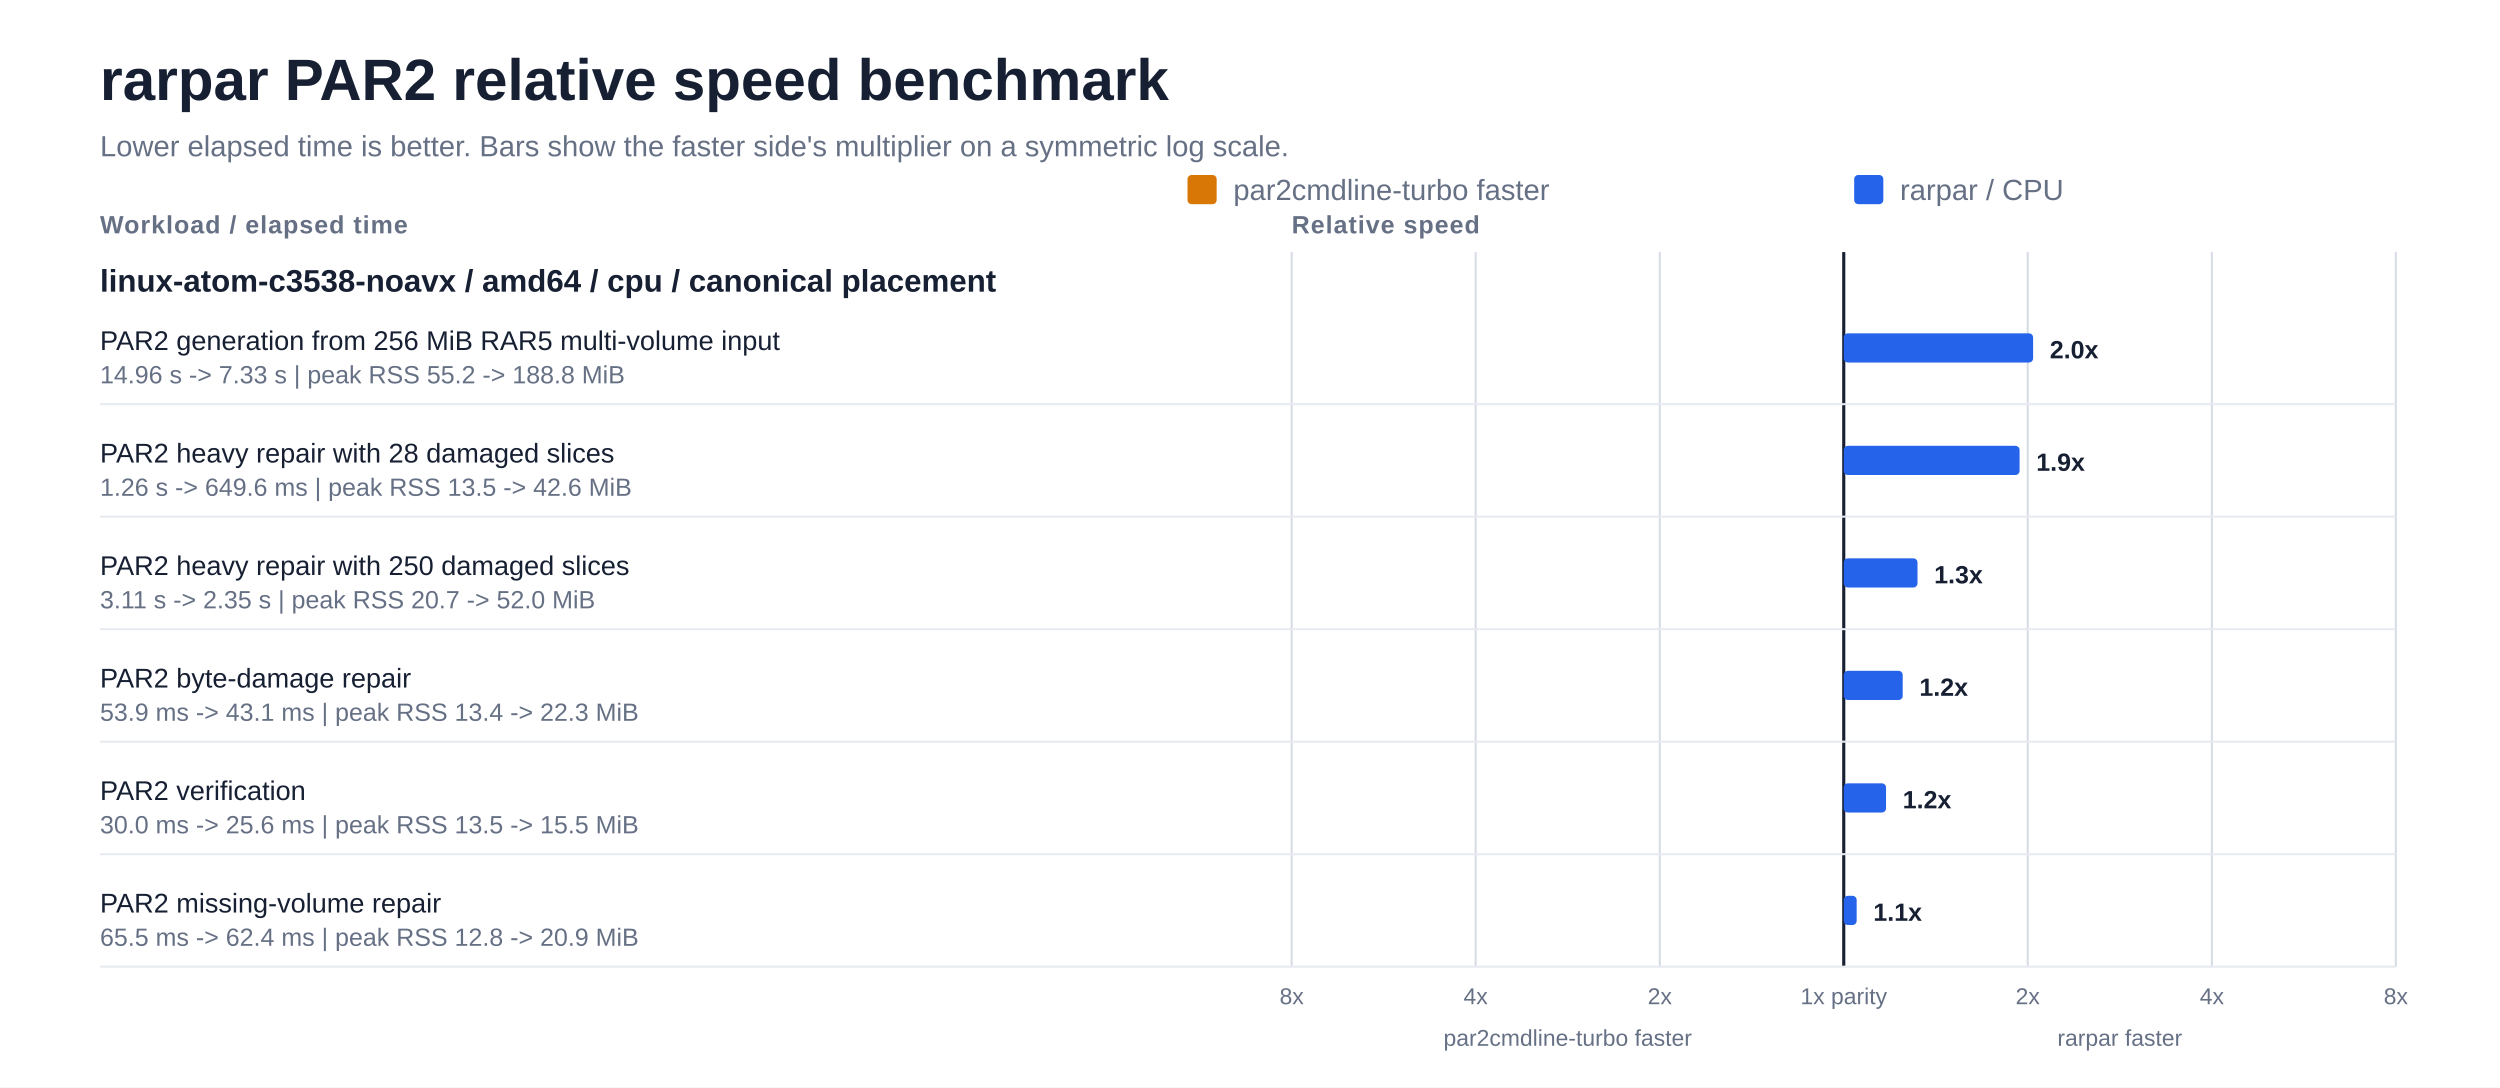
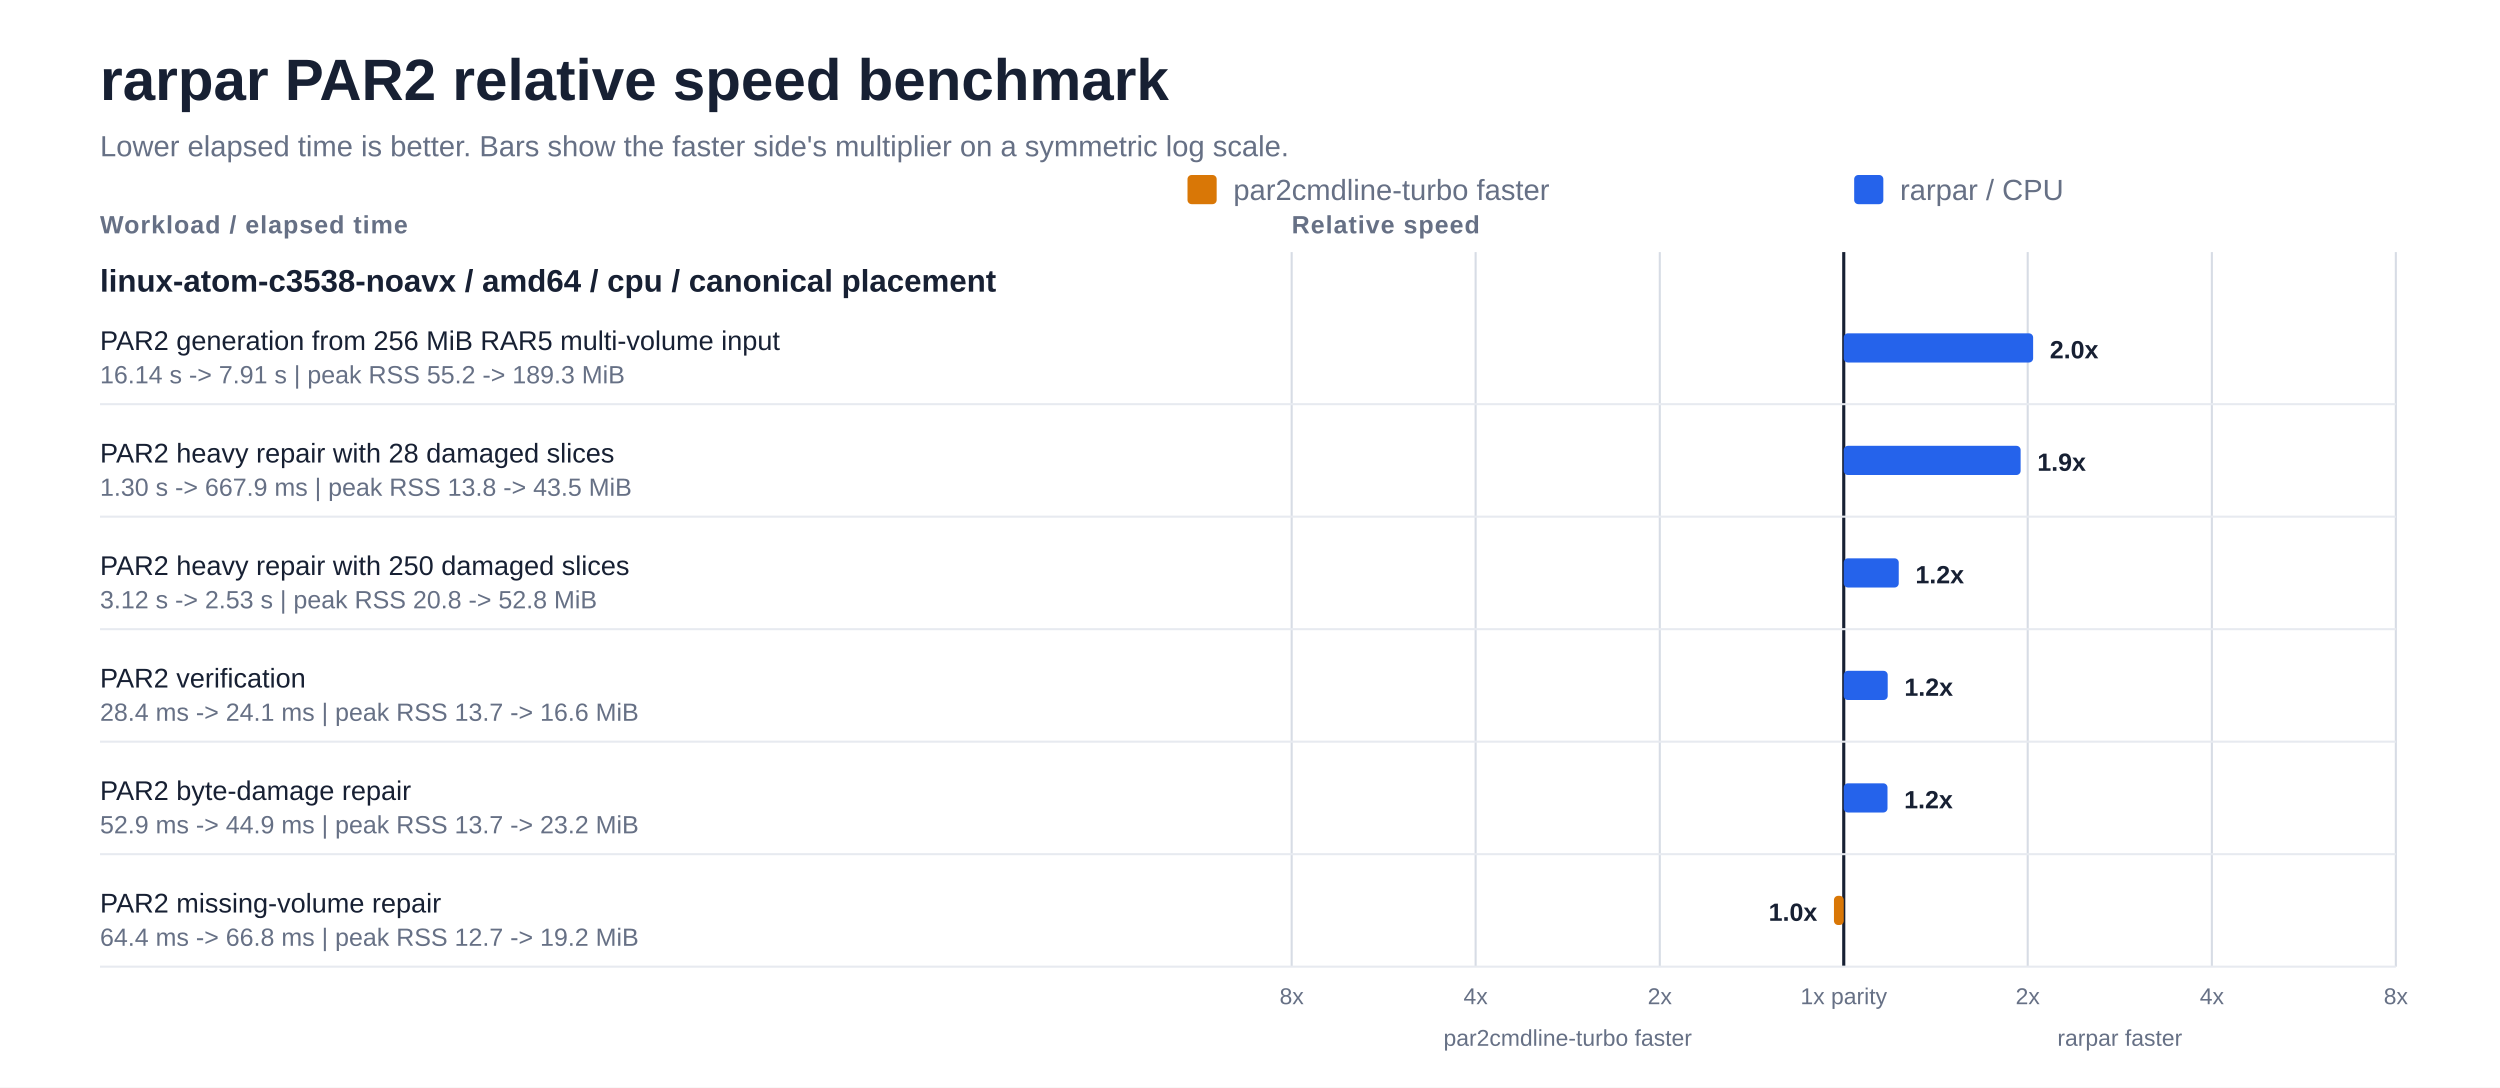
<svg xmlns="http://www.w3.org/2000/svg" width="1200" height="522" viewBox="0 0 1200 522" role="img" aria-labelledby="title desc">
  <style>
    .bg { fill: #ffffff; } text { font-family: Arial, sans-serif; fill: #172033; }
    .title { font-size: 28px; font-weight: 600; } .subtitle { font-size: 14px; fill: #667085; }
    .column { font-size: 12px; font-weight: 600; fill: #667085; letter-spacing: .04em; text-transform: uppercase; }
    .machine { font-size: 15px; font-weight: 600; } .workload { font-size: 13px; font-weight: 500; }
    .timing { font-size: 12px; fill: #667085; } .tick { font-size: 11px; fill: #667085; } .ratio { font-size: 12px; font-weight: 600; }
    .grid { stroke: #d7dce5; stroke-width: 1; } .parity { stroke: #172033; stroke-width: 1.5; } .rule { stroke: #e7eaf0; stroke-width: 1; }
    .cpu { fill: #2563eb; } .gpu { fill: #7c3aed; } .slower { fill: #d97706; }
    @media (prefers-color-scheme: dark) { .bg { fill: #0d1117; } text { fill: #e6edf3; } .subtitle, .column, .timing, .tick { fill: #9ca7b5; } .grid { stroke: #30363d; } .parity { stroke: #e6edf3; } .rule { stroke: #21262d; } .cpu { fill: #58a6ff; } .gpu { fill: #bc8cff; } .slower { fill: #f2a65a; } }
  </style>
  <rect class="bg" width="1200" height="522" />
  <text class="title" x="48" y="48">rarpar PAR2 relative speed benchmark</text>
  <text class="subtitle" x="48" y="75">Lower elapsed time is better. Bars show the faster side's multiplier on a symmetric log scale.</text>
  <g aria-label="Legend">
    <rect class="slower" x="570" y="84" width="14" height="14" rx="2" />
    <text class="subtitle" x="592" y="96">par2cmdline-turbo faster</text>
    <rect class="cpu" x="890" y="84" width="14" height="14" rx="2" />
    <text class="subtitle" x="912" y="96">rarpar / CPU</text>
  </g>
  <text class="column" x="48" y="112">Workload / elapsed time</text>
  <text class="column" x="620" y="112">Relative speed</text>
  <g aria-label="Relative speed axis">
    <line class="grid" x1="620.0" y1="121" x2="620.0" y2="464" />
    <text class="tick" x="620.0" y="482" text-anchor="middle">8x</text>
    <line class="grid" x1="708.3" y1="121" x2="708.3" y2="464" />
    <text class="tick" x="708.3" y="482" text-anchor="middle">4x</text>
    <line class="grid" x1="796.7" y1="121" x2="796.7" y2="464" />
    <text class="tick" x="796.7" y="482" text-anchor="middle">2x</text>
    <line class="parity" x1="885.0" y1="121" x2="885.0" y2="464" />
    <text class="tick" x="885.0" y="482" text-anchor="middle">1x parity</text>
    <line class="grid" x1="973.3" y1="121" x2="973.3" y2="464" />
    <text class="tick" x="973.3" y="482" text-anchor="middle">2x</text>
    <line class="grid" x1="1061.7" y1="121" x2="1061.7" y2="464" />
    <text class="tick" x="1061.7" y="482" text-anchor="middle">4x</text>
    <line class="grid" x1="1150.0" y1="121" x2="1150.0" y2="464" />
    <text class="tick" x="1150.0" y="482" text-anchor="middle">8x</text>
    <text class="tick" x="752.5" y="502" text-anchor="middle">par2cmdline-turbo faster</text>
    <text class="tick" x="1017.5" y="502" text-anchor="middle">rarpar faster</text>
  </g>
  <g aria-label="PAR2 benchmarks">
    <text class="machine" x="48" y="140">linux-atom-c3538-noavx / amd64 / cpu / canonical placement</text>
    <text class="workload" x="48" y="168">PAR2 generation from 256 MiB RAR5 multi-volume input</text>
-     <text class="timing" x="48" y="184">14.96 s -&gt; 7.33 s  |  peak RSS 55.2 -&gt; 188.8 MiB</text>
+     <text class="timing" x="48" y="184">16.14 s -&gt; 7.91 s  |  peak RSS 55.2 -&gt; 189.3 MiB</text>
    <rect class="cpu" x="885.0" y="160" width="90.9" height="14" rx="2" />
    <text class="ratio" x="983.9" y="172">2.0x</text>
    <line class="rule" x1="48" y1="194" x2="1150" y2="194" />
    <text class="workload" x="48" y="222">PAR2 heavy repair with 28 damaged slices</text>
-     <text class="timing" x="48" y="238">1.26 s -&gt; 649.6 ms  |  peak RSS 13.5 -&gt; 42.6 MiB</text>
-     <rect class="cpu" x="885.0" y="214" width="84.4" height="14" rx="2" />
-     <text class="ratio" x="977.4" y="226">1.9x</text>
+     <text class="timing" x="48" y="238">1.30 s -&gt; 667.9 ms  |  peak RSS 13.8 -&gt; 43.5 MiB</text>
+     <rect class="cpu" x="885.0" y="214" width="84.9" height="14" rx="2" />
+     <text class="ratio" x="977.9" y="226">1.9x</text>
    <line class="rule" x1="48" y1="248" x2="1150" y2="248" />
    <text class="workload" x="48" y="276">PAR2 heavy repair with 250 damaged slices</text>
-     <text class="timing" x="48" y="292">3.11 s -&gt; 2.35 s  |  peak RSS 20.7 -&gt; 52.0 MiB</text>
-     <rect class="cpu" x="885.0" y="268" width="35.4" height="14" rx="2" />
-     <text class="ratio" x="928.4" y="280">1.3x</text>
+     <text class="timing" x="48" y="292">3.12 s -&gt; 2.53 s  |  peak RSS 20.8 -&gt; 52.8 MiB</text>
+     <rect class="cpu" x="885.0" y="268" width="26.4" height="14" rx="2" />
+     <text class="ratio" x="919.4" y="280">1.2x</text>
    <line class="rule" x1="48" y1="302" x2="1150" y2="302" />
-     <text class="workload" x="48" y="330">PAR2 byte-damage repair</text>
-     <text class="timing" x="48" y="346">53.9 ms -&gt; 43.1 ms  |  peak RSS 13.4 -&gt; 22.3 MiB</text>
-     <rect class="cpu" x="885.0" y="322" width="28.3" height="14" rx="2" />
-     <text class="ratio" x="921.3" y="334">1.2x</text>
+     <text class="workload" x="48" y="330">PAR2 verification</text>
+     <text class="timing" x="48" y="346">28.4 ms -&gt; 24.1 ms  |  peak RSS 13.7 -&gt; 16.6 MiB</text>
+     <rect class="cpu" x="885.0" y="322" width="21.1" height="14" rx="2" />
+     <text class="ratio" x="914.1" y="334">1.2x</text>
    <line class="rule" x1="48" y1="356" x2="1150" y2="356" />
-     <text class="workload" x="48" y="384">PAR2 verification</text>
-     <text class="timing" x="48" y="400">30.0 ms -&gt; 25.6 ms  |  peak RSS 13.5 -&gt; 15.5 MiB</text>
-     <rect class="cpu" x="885.0" y="376" width="20.3" height="14" rx="2" />
-     <text class="ratio" x="913.3" y="388">1.2x</text>
+     <text class="workload" x="48" y="384">PAR2 byte-damage repair</text>
+     <text class="timing" x="48" y="400">52.9 ms -&gt; 44.9 ms  |  peak RSS 13.7 -&gt; 23.2 MiB</text>
+     <rect class="cpu" x="885.0" y="376" width="21.0" height="14" rx="2" />
+     <text class="ratio" x="914.0" y="388">1.2x</text>
    <line class="rule" x1="48" y1="410" x2="1150" y2="410" />
    <text class="workload" x="48" y="438">PAR2 missing-volume repair</text>
-     <text class="timing" x="48" y="454">65.5 ms -&gt; 62.4 ms  |  peak RSS 12.8 -&gt; 20.9 MiB</text>
-     <rect class="cpu" x="885.0" y="430" width="6.2" height="14" rx="2" />
-     <text class="ratio" x="899.2" y="442">1.1x</text>
+     <text class="timing" x="48" y="454">64.4 ms -&gt; 66.8 ms  |  peak RSS 12.7 -&gt; 19.2 MiB</text>
+     <rect class="slower" x="880.3" y="430" width="4.7" height="14" rx="2" />
+     <text class="ratio" x="872.3" y="442" text-anchor="end">1.0x</text>
    <line class="rule" x1="48" y1="464" x2="1150" y2="464" />
  </g>
</svg>
